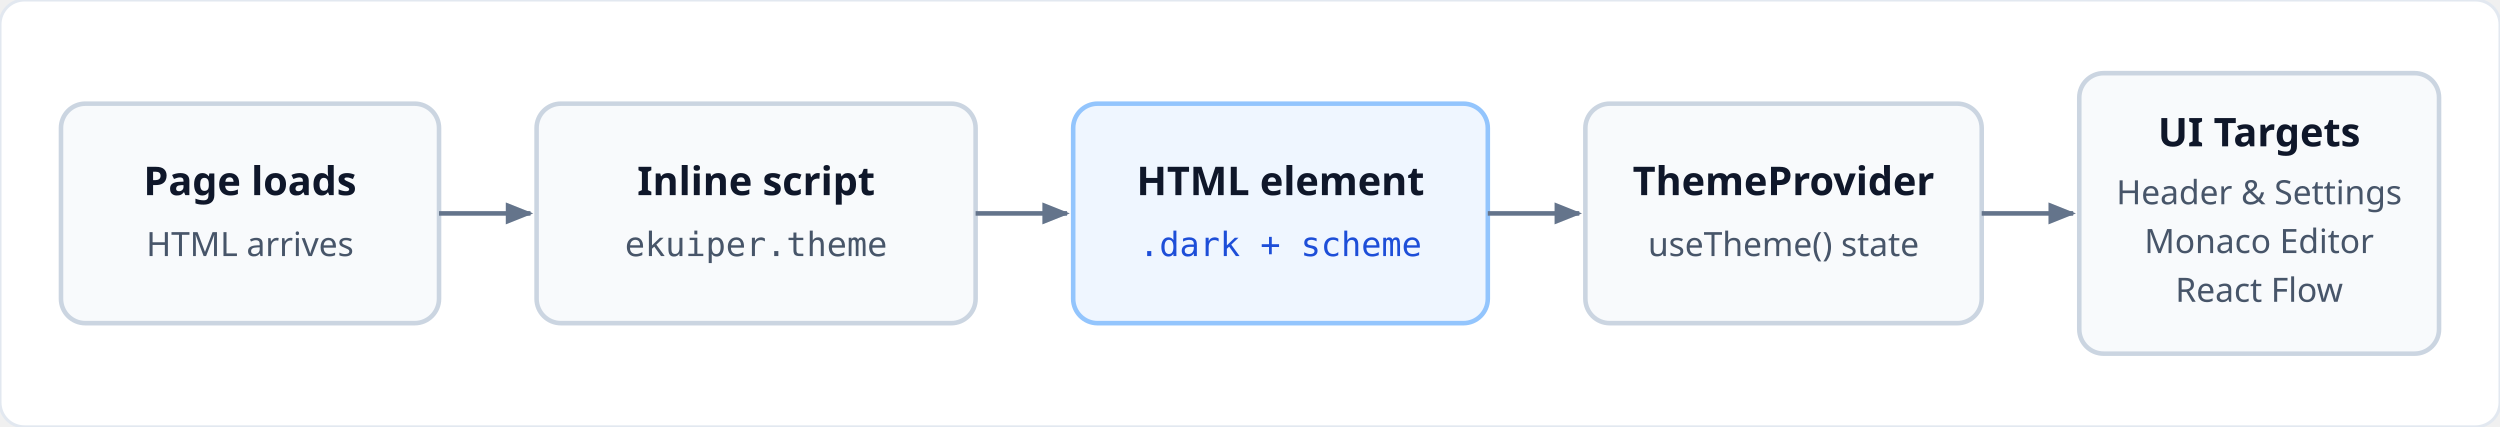
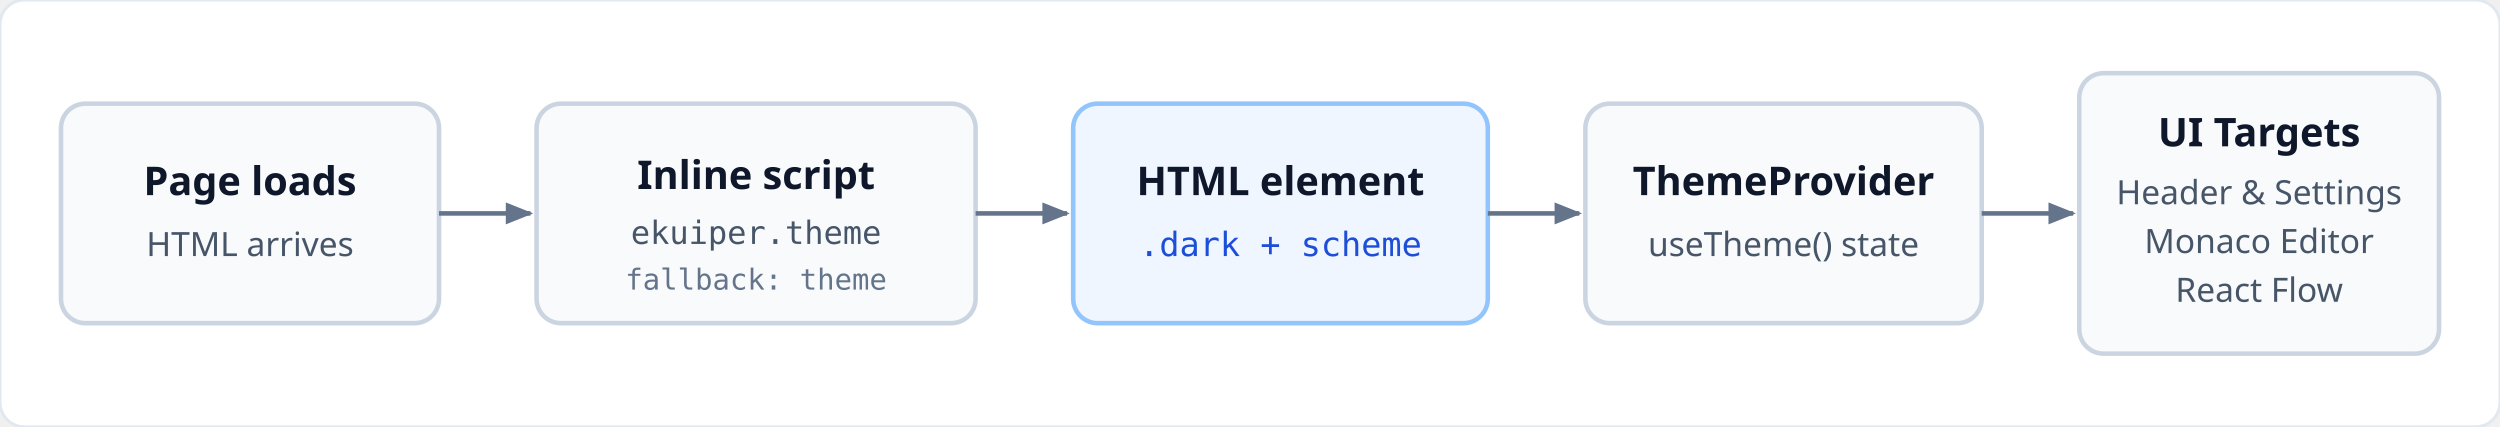
<svg xmlns="http://www.w3.org/2000/svg" viewBox="0 0 820 140" role="img" aria-labelledby="theming-flow-title theming-flow-desc">
  <defs>
    <marker id="arrow" viewBox="0 0 10 10" refX="9" refY="5" markerWidth="6" markerHeight="6" orient="auto-start-reverse">
      <path d="M 0 1 L 10 5 L 0 9 z" fill="#64748b" />
    </marker>
  </defs>
  <rect width="820" height="140" rx="8" fill="#ffffff" stroke="#e2e8f0" />
  <rect x="20" y="34" width="124" height="72" rx="8" fill="#f8fafc" stroke="#cbd5e1" stroke-width="1.5" />
  <text x="82" y="64" text-anchor="middle" font-family="ui-sans-serif, system-ui, sans-serif" font-size="13" font-weight="600" fill="#0f172a">Page loads</text>
  <text x="82" y="84" text-anchor="middle" font-family="ui-sans-serif, system-ui, sans-serif" font-size="11" fill="#475569">HTML arrives</text>
  <line x1="144" y1="70" x2="174" y2="70" stroke="#64748b" stroke-width="1.5" marker-end="url(#arrow)" />
  <rect x="176" y="34" width="144" height="72" rx="8" fill="#f8fafc" stroke="#cbd5e1" stroke-width="1.5" />
-   <text x="248" y="64" text-anchor="middle" font-family="ui-sans-serif, system-ui, sans-serif" font-size="13" font-weight="600" fill="#0f172a">Inline script</text>
-   <text x="248" y="84" text-anchor="middle" font-family="ui-monospace, monospace" font-size="11" fill="#475569">ekuiper.theme</text>
+   <text x="248" y="62" text-anchor="middle" font-family="ui-sans-serif, system-ui, sans-serif" font-size="13" font-weight="600" fill="#0f172a">Inline script</text>
+   <text x="248" y="80" text-anchor="middle" font-family="ui-monospace, monospace" font-size="10.5" fill="#475569">ekuiper.theme</text>
+   <text x="248" y="95" text-anchor="middle" font-family="ui-monospace, monospace" font-size="9.5" fill="#64748b">fallback: theme</text>
  <line x1="320" y1="70" x2="350" y2="70" stroke="#64748b" stroke-width="1.5" marker-end="url(#arrow)" />
  <rect x="352" y="34" width="136" height="72" rx="8" fill="#eff6ff" stroke="#93c5fd" stroke-width="1.5" />
  <text x="420" y="64" text-anchor="middle" font-family="ui-sans-serif, system-ui, sans-serif" font-size="13" font-weight="600" fill="#0f172a">HTML element</text>
  <text x="420" y="84" text-anchor="middle" font-family="ui-monospace, monospace" font-size="11" fill="#1d4ed8">.dark + scheme</text>
  <line x1="488" y1="70" x2="518" y2="70" stroke="#64748b" stroke-width="1.5" marker-end="url(#arrow)" />
  <rect x="520" y="34" width="130" height="72" rx="8" fill="#f8fafc" stroke="#cbd5e1" stroke-width="1.5" />
  <text x="585" y="64" text-anchor="middle" font-family="ui-sans-serif, system-ui, sans-serif" font-size="13" font-weight="600" fill="#0f172a">ThemeProvider</text>
  <text x="585" y="84" text-anchor="middle" font-family="ui-sans-serif, system-ui, sans-serif" font-size="11" fill="#475569">useTheme() state</text>
  <line x1="650" y1="70" x2="680" y2="70" stroke="#64748b" stroke-width="1.5" marker-end="url(#arrow)" />
  <rect x="682" y="24" width="118" height="92" rx="8" fill="#f8fafc" stroke="#cbd5e1" stroke-width="1.5" />
  <text x="741" y="48" text-anchor="middle" font-family="ui-sans-serif, system-ui, sans-serif" font-size="13" font-weight="600" fill="#0f172a">UI Targets</text>
  <text x="741" y="67" text-anchor="middle" font-family="ui-sans-serif, system-ui, sans-serif" font-size="11" fill="#475569">Header &amp; Settings</text>
  <text x="741" y="83" text-anchor="middle" font-family="ui-sans-serif, system-ui, sans-serif" font-size="11" fill="#475569">Monaco Editor</text>
  <text x="741" y="99" text-anchor="middle" font-family="ui-sans-serif, system-ui, sans-serif" font-size="11" fill="#475569">React Flow</text>
</svg>
